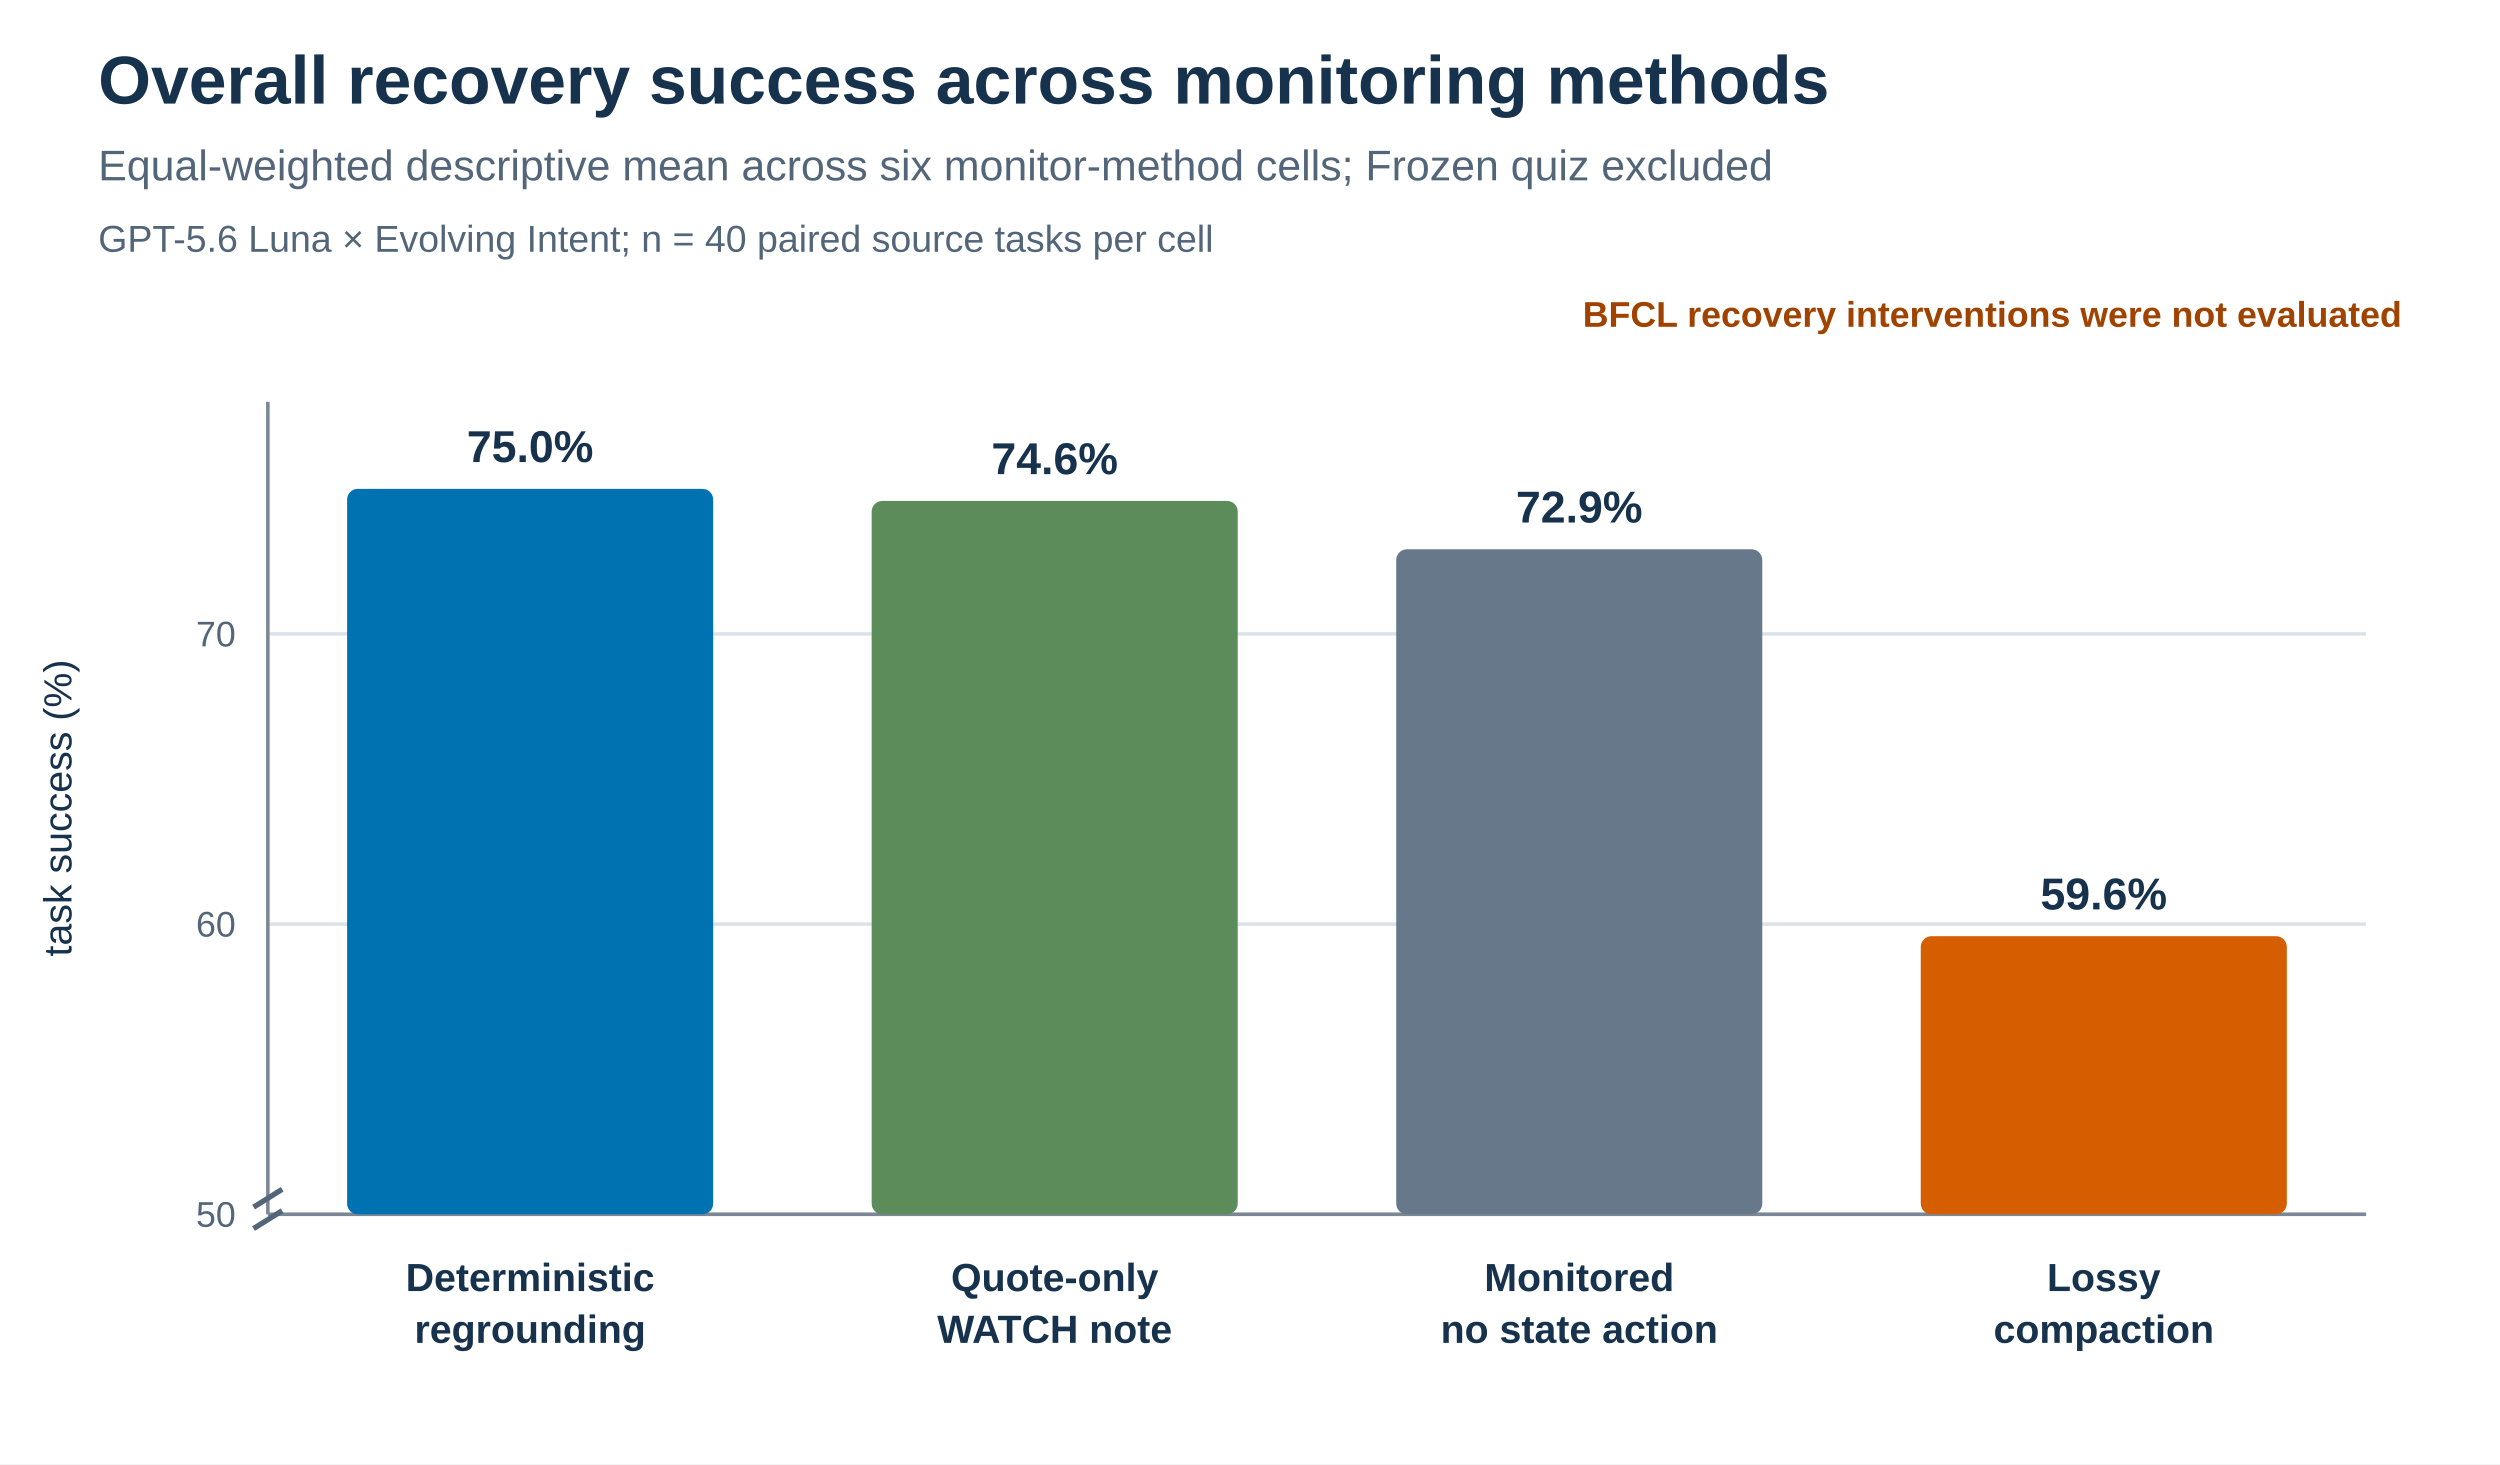
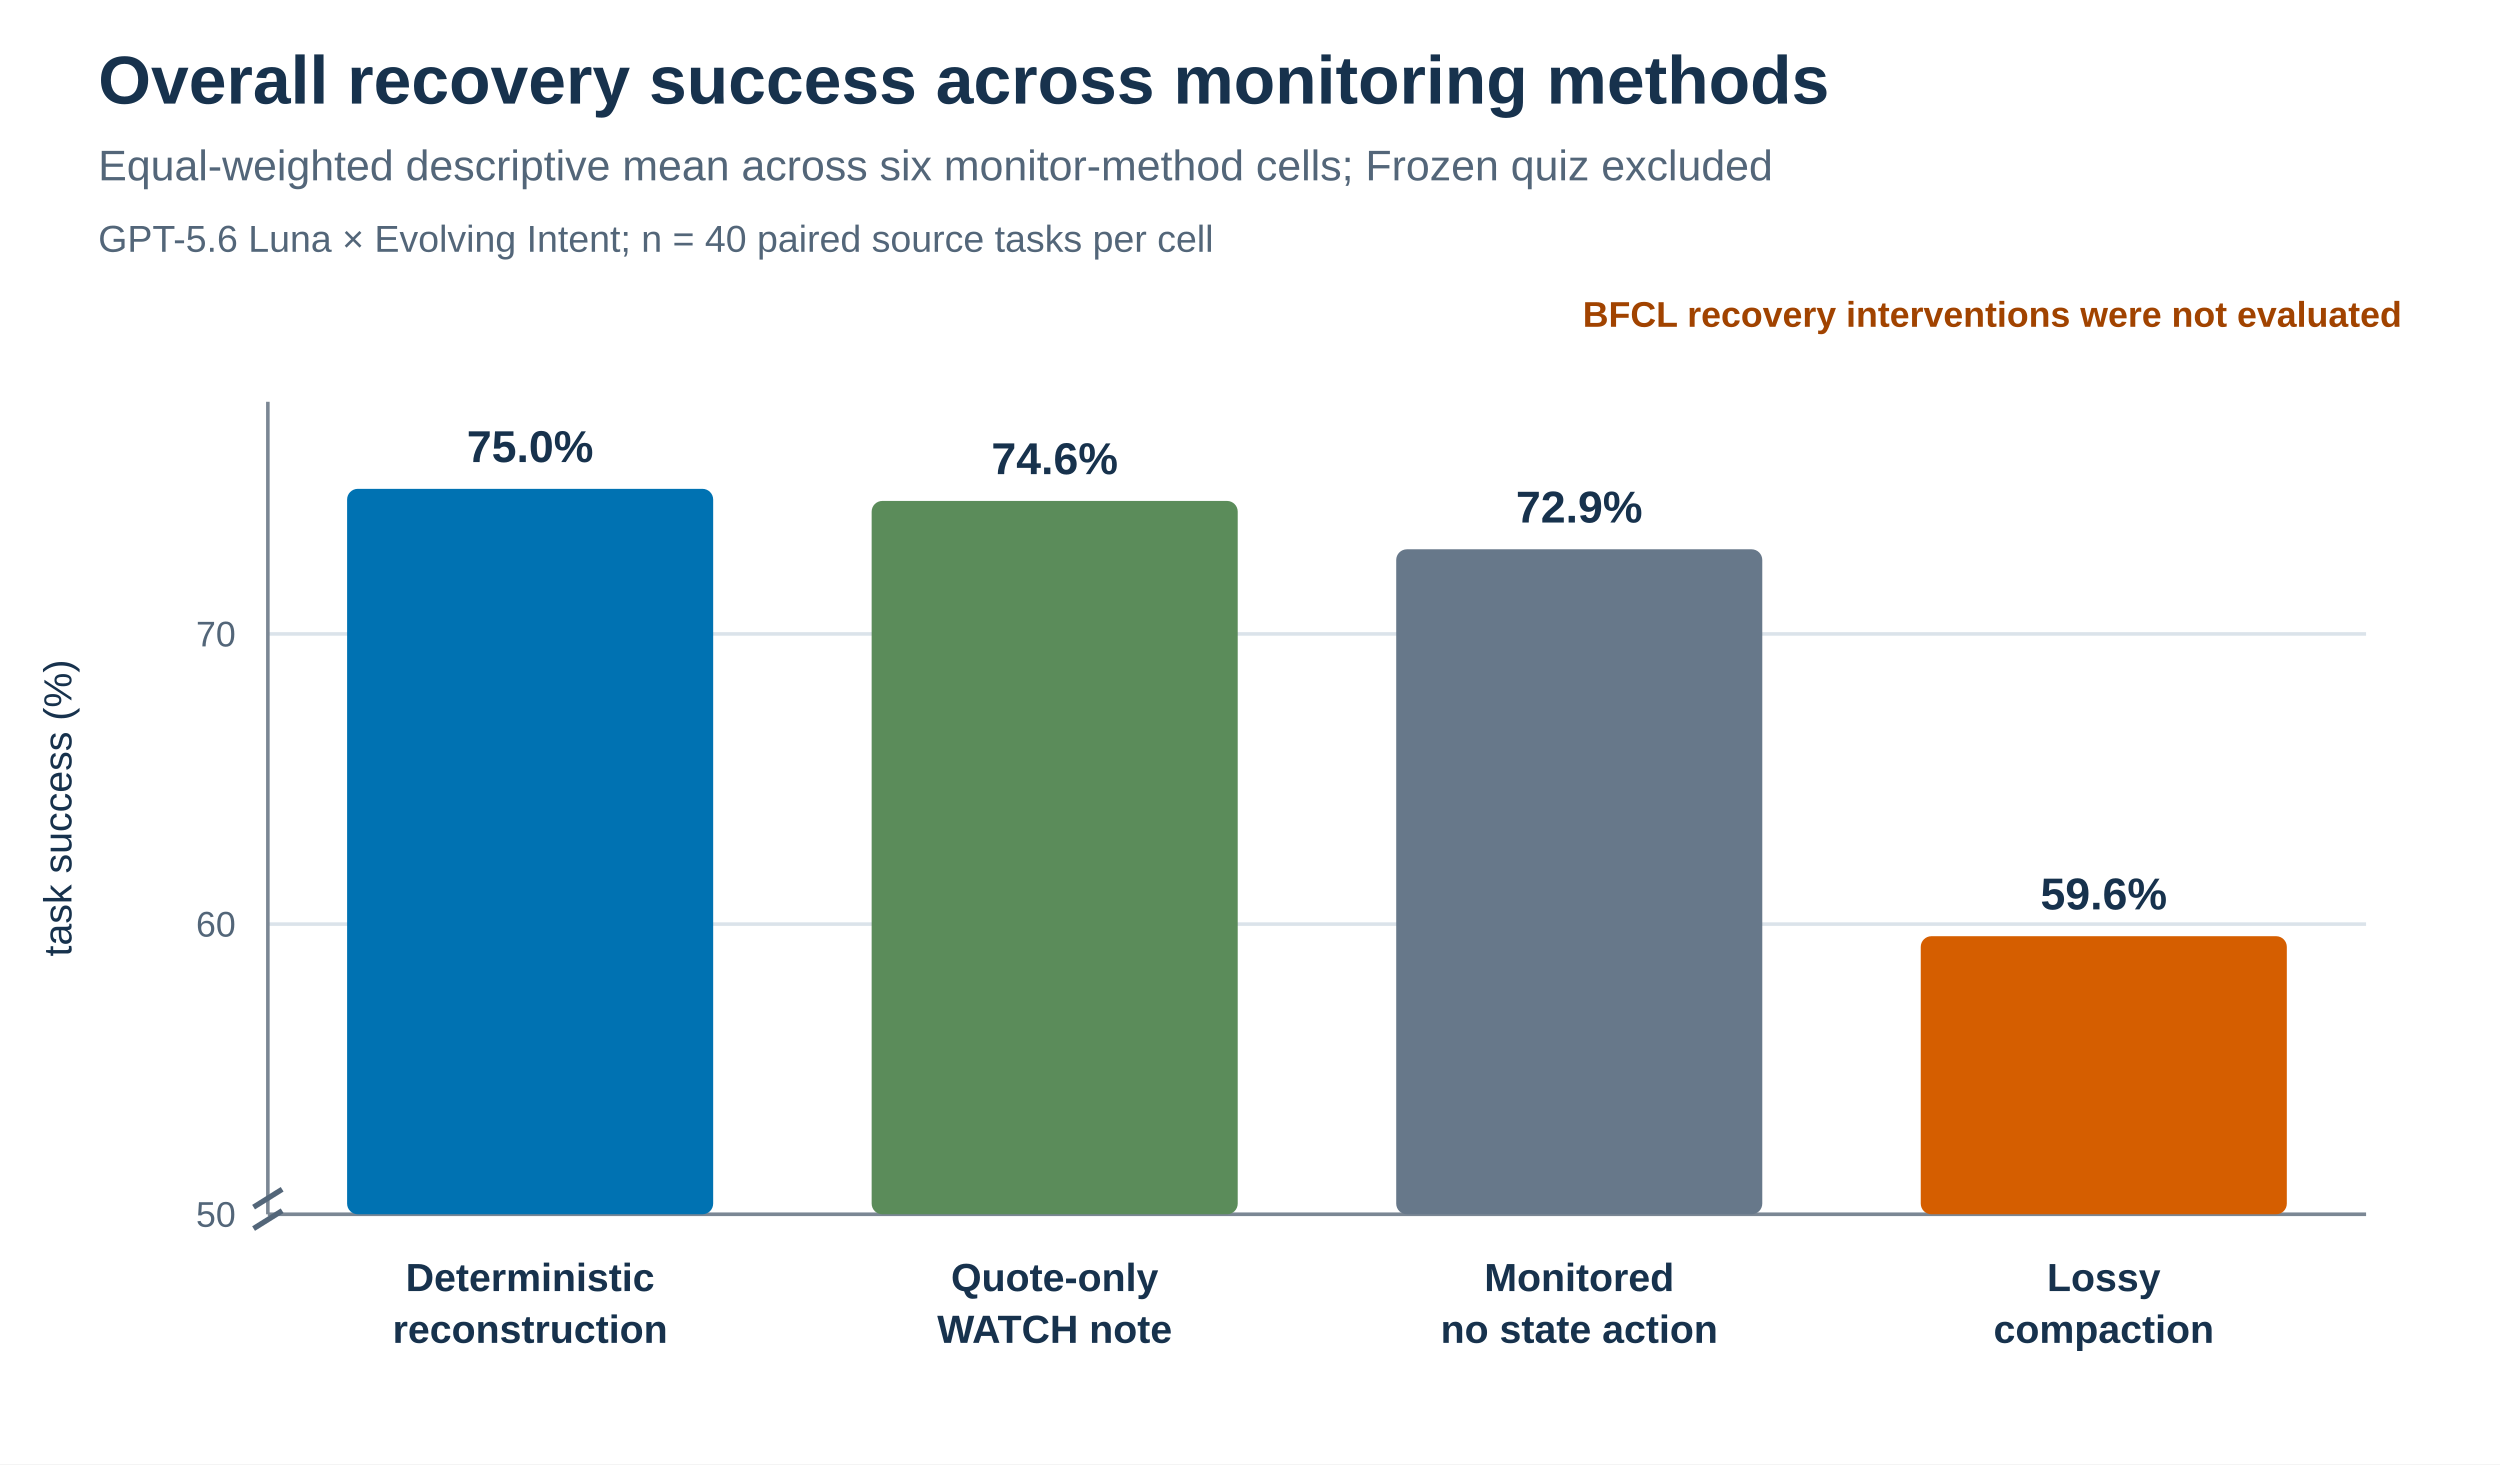
<svg xmlns="http://www.w3.org/2000/svg" width="1400" height="820" viewBox="0 0 1400 820">
  <style>text { font-family: 'Liberation Sans', Arial, sans-serif; }</style>
  <rect x="0" y="0" width="1400" height="820" fill="#ffffff" />
  <text x="55" y="58" font-size="38" font-weight="700" text-anchor="start" fill="#17324d">Overall recovery success across monitoring methods</text>
  <text x="55" y="101" font-size="24" font-weight="400" text-anchor="start" fill="#536679">Equal-weighted descriptive mean across six monitor-method cells; Frozen quiz excluded</text>
  <text x="55" y="141" font-size="21" font-weight="400" text-anchor="start" fill="#536679">GPT-5.6 Luna × Evolving Intent; n = 40 paired source tasks per cell</text>
  <text x="1345" y="183" font-size="20" font-weight="600" text-anchor="end" fill="#a14300">BFCL recovery interventions were not evaluated</text>
  <line x1="150" y1="680" x2="1325" y2="680" stroke="#dbe3ea" stroke-width="2" />
  <text x="132" y="687" font-size="20" font-weight="400" text-anchor="end" fill="#536679">50</text>
  <line x1="150" y1="517.5" x2="1325" y2="517.5" stroke="#dbe3ea" stroke-width="2" />
  <text x="132" y="524.5" font-size="20" font-weight="400" text-anchor="end" fill="#536679">60</text>
  <line x1="150" y1="355" x2="1325" y2="355" stroke="#dbe3ea" stroke-width="2" />
  <text x="132" y="362" font-size="20" font-weight="400" text-anchor="end" fill="#536679">70</text>
  <line x1="150" y1="225" x2="150" y2="680" stroke="#7b8794" stroke-width="2" />
  <line x1="150" y1="680" x2="1325" y2="680" stroke="#7b8794" stroke-width="2" />
  <text x="40" y="452.5" font-size="22" font-weight="400" text-anchor="middle" fill="#17324d" transform="rotate(-90 40 452.5)">task success (%)</text>
  <line x1="142" y1="676" x2="158" y2="666" stroke="#536679" stroke-width="3" />
  <line x1="142" y1="688" x2="158" y2="678" stroke="#536679" stroke-width="3" />
  <rect x="194.375" y="273.75" width="205" height="406.25" fill="#0072b2" rx="6" />
  <text x="296.875" y="258.75" font-size="25" font-weight="700" text-anchor="middle" fill="#17324d">75.0%</text>
  <text x="296.875" y="723" font-size="22" font-weight="600" text-anchor="middle" fill="#17324d">Deterministic</text>
-   <text x="296.875" y="752" font-size="22" font-weight="600" text-anchor="middle" fill="#17324d">regrounding</text>
+   <text x="296.875" y="752" font-size="22" font-weight="600" text-anchor="middle" fill="#17324d">reconstruction</text>
  <rect x="488.125" y="280.521" width="205" height="399.479" fill="#5b8c5a" rx="6" />
  <text x="590.625" y="265.521" font-size="25" font-weight="700" text-anchor="middle" fill="#17324d">74.6%</text>
  <text x="590.625" y="723" font-size="22" font-weight="600" text-anchor="middle" fill="#17324d">Quote-only</text>
  <text x="590.625" y="752" font-size="22" font-weight="600" text-anchor="middle" fill="#17324d">WATCH note</text>
  <rect x="781.875" y="307.604" width="205" height="372.396" fill="#67788a" rx="6" />
  <text x="884.375" y="292.604" font-size="25" font-weight="700" text-anchor="middle" fill="#17324d">72.9%</text>
  <text x="884.375" y="723" font-size="22" font-weight="600" text-anchor="middle" fill="#17324d">Monitored</text>
  <text x="884.375" y="752" font-size="22" font-weight="600" text-anchor="middle" fill="#17324d">no state action</text>
  <rect x="1075.62" y="524.271" width="205" height="155.729" fill="#d55e00" rx="6" />
  <text x="1178.12" y="509.271" font-size="25" font-weight="700" text-anchor="middle" fill="#17324d">59.6%</text>
  <text x="1178.12" y="723" font-size="22" font-weight="600" text-anchor="middle" fill="#17324d">Lossy</text>
  <text x="1178.12" y="752" font-size="22" font-weight="600" text-anchor="middle" fill="#17324d">compaction</text>
</svg>
